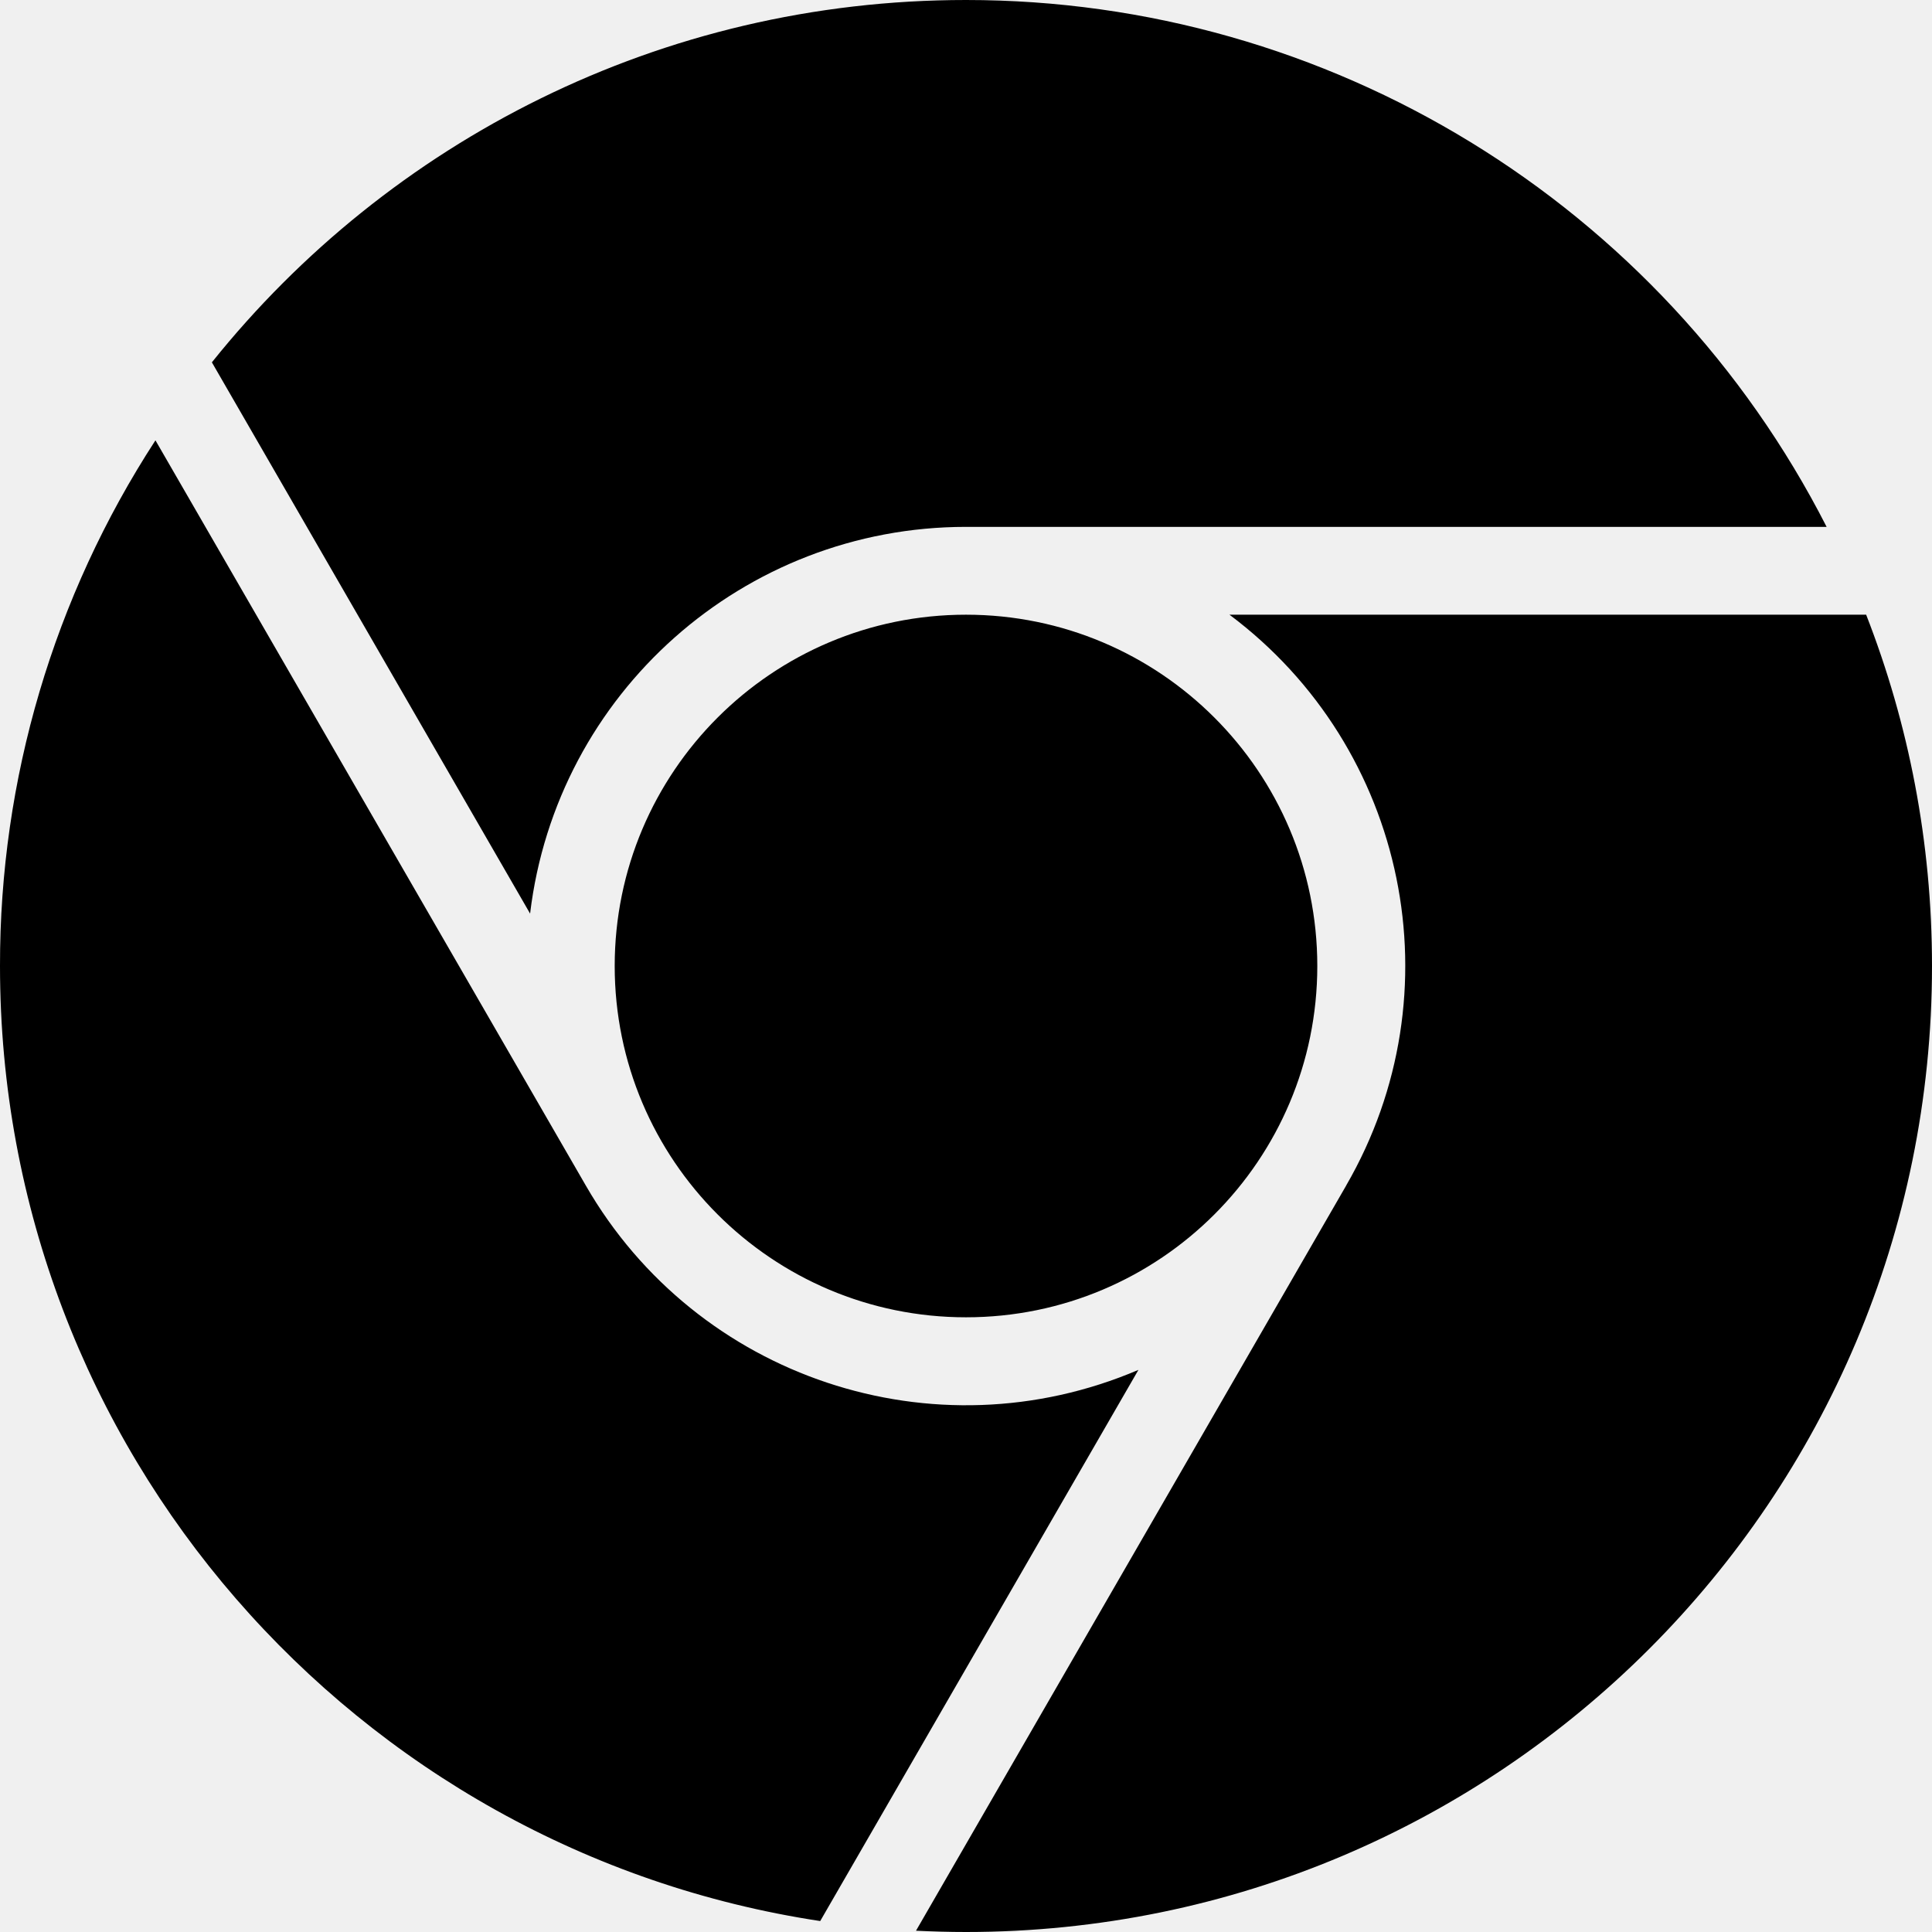
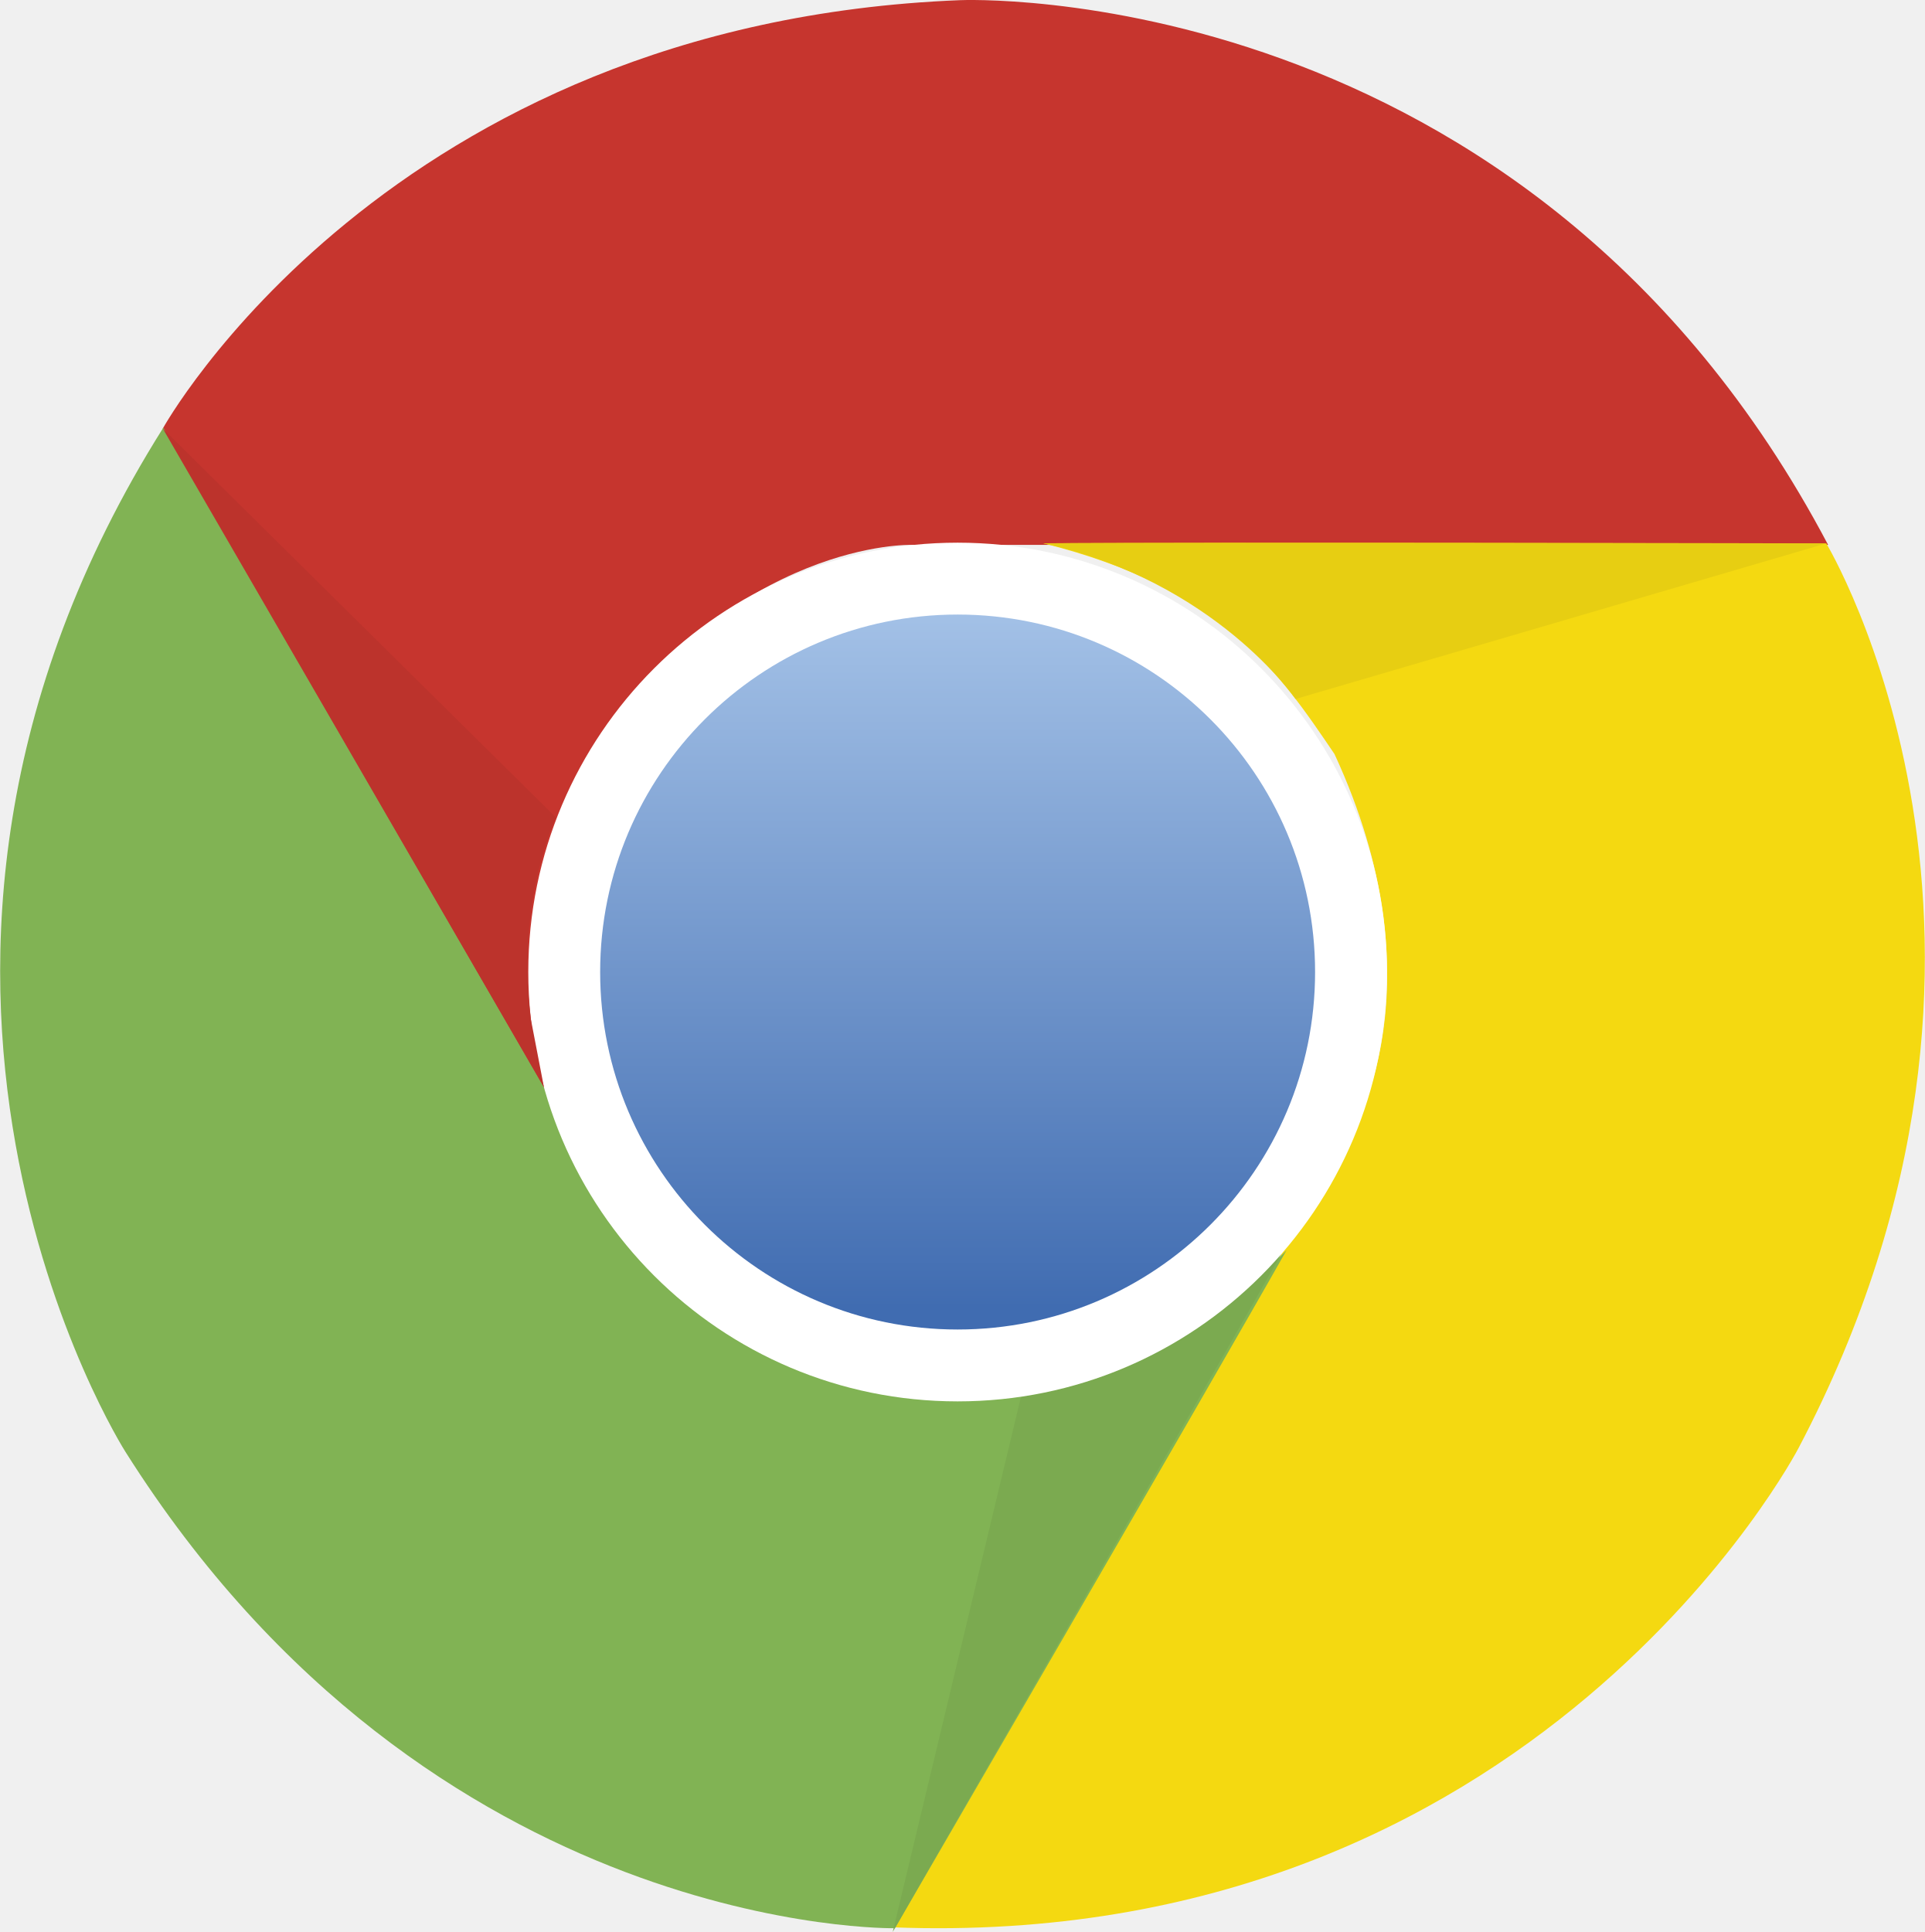
- <svg xmlns="http://www.w3.org/2000/svg" role="img" viewBox="0 0 24 24">
-   <path d="M12 0C8.21 0 4.831 1.757 2.632 4.501l3.953 6.848A5.454 5.454 0 0 1 12 6.545h10.691A12 12 0 0 0 12 0zM1.931 5.47A11.943 11.943 0 0 0 0 12c0 6.012 4.42 10.991 10.189 11.864l3.953-6.847a5.45 5.45 0 0 1-6.865-2.29zm13.342 2.166a5.446 5.446 0 0 1 1.45 7.09l.002.001h-.002l-5.344 9.257c.206.01.413.016.621.016 6.627 0 12-5.373 12-12 0-1.54-.29-3.011-.818-4.364zM12 16.364a4.364 4.364 0 1 1 0-8.728 4.364 4.364 0 0 1 0 8.728Z" />
+ <svg xmlns="http://www.w3.org/2000/svg" width="2491" height="2500" viewBox="0 0 435.816 437.46">
+   <path d="M217.341.039s128.478-5.783 196.57 123.337H206.416s-39.188-1.289-72.593 46.255c-9.634 19.916-19.91 40.473-8.349 80.937C108.773 222.309 36.823 97.04 36.823 97.04S87.578 5.176 217.341.039z" fill="#c6352e" />
+   <path d="M407.223 327.871s-59.247 114.143-205.118 108.533c17.995-31.148 103.772-179.682 103.772-179.682s20.709-33.289-3.744-85.991c-12.431-18.305-25.09-37.486-65.919-47.713 32.836-.326 177.285.021 177.285.021s54.168 89.891-6.276 204.832z" fill="#f4d911" />
+   <path d="M28.373 328.738s-69.224-108.395 8.58-231.908c17.979 31.16 103.71 179.72 103.71 179.72s18.469 34.578 76.341 39.756c22.061-1.609 45.007-2.982 74.279-33.223-16.139 28.594-88.673 153.521-88.673 153.521S97.681 438.56 28.373 328.738z" fill="#81b354" />
+   <path d="M202.105 437.46l29.187-121.793s32.092-2.504 58.982-32.017c-16.693 29.365-88.169 153.81-88.169 153.81z" fill="#7baa50" />
+   <path d="M119.59 220.093c0-53.69 43.52-97.215 97.215-97.215 53.69 0 97.214 43.524 97.214 97.215 0 53.693-43.522 97.219-97.214 97.219-53.695 0-97.215-43.525-97.215-97.219z" fill="#fff" />
+   <linearGradient id="a" gradientUnits="userSpaceOnUse" x1="-829.128" y1="1417.339" x2="-829.128" y2="1261.441" gradientTransform="matrix(1 0 0 -1 1045.93 1557.636)">
+     <stop offset="0" stop-color="#a2c0e6" />
+     <stop offset="1" stop-color="#406cb1" />
+   </linearGradient>
+   <path d="M135.86 220.093c0-44.702 36.238-80.941 80.945-80.941 44.698 0 80.94 36.239 80.94 80.941 0 44.703-36.242 80.945-80.94 80.945-44.707.001-80.945-36.244-80.945-80.945z" fill="url(#a)" />
+   <path d="M413.5 123.039l-120.183 35.237s-18.123-26.596-57.104-35.258c33.776-.115 177.287.021 177.287.021z" fill="#e7ce12" />
+   <path d="M123.137 246.197c-16.89-29.25-86.31-149.16-86.31-149.16l89.029 88.07s-9.149 18.82-5.68 45.7l2.961 15.39z" fill="#bc332c" />
</svg>
